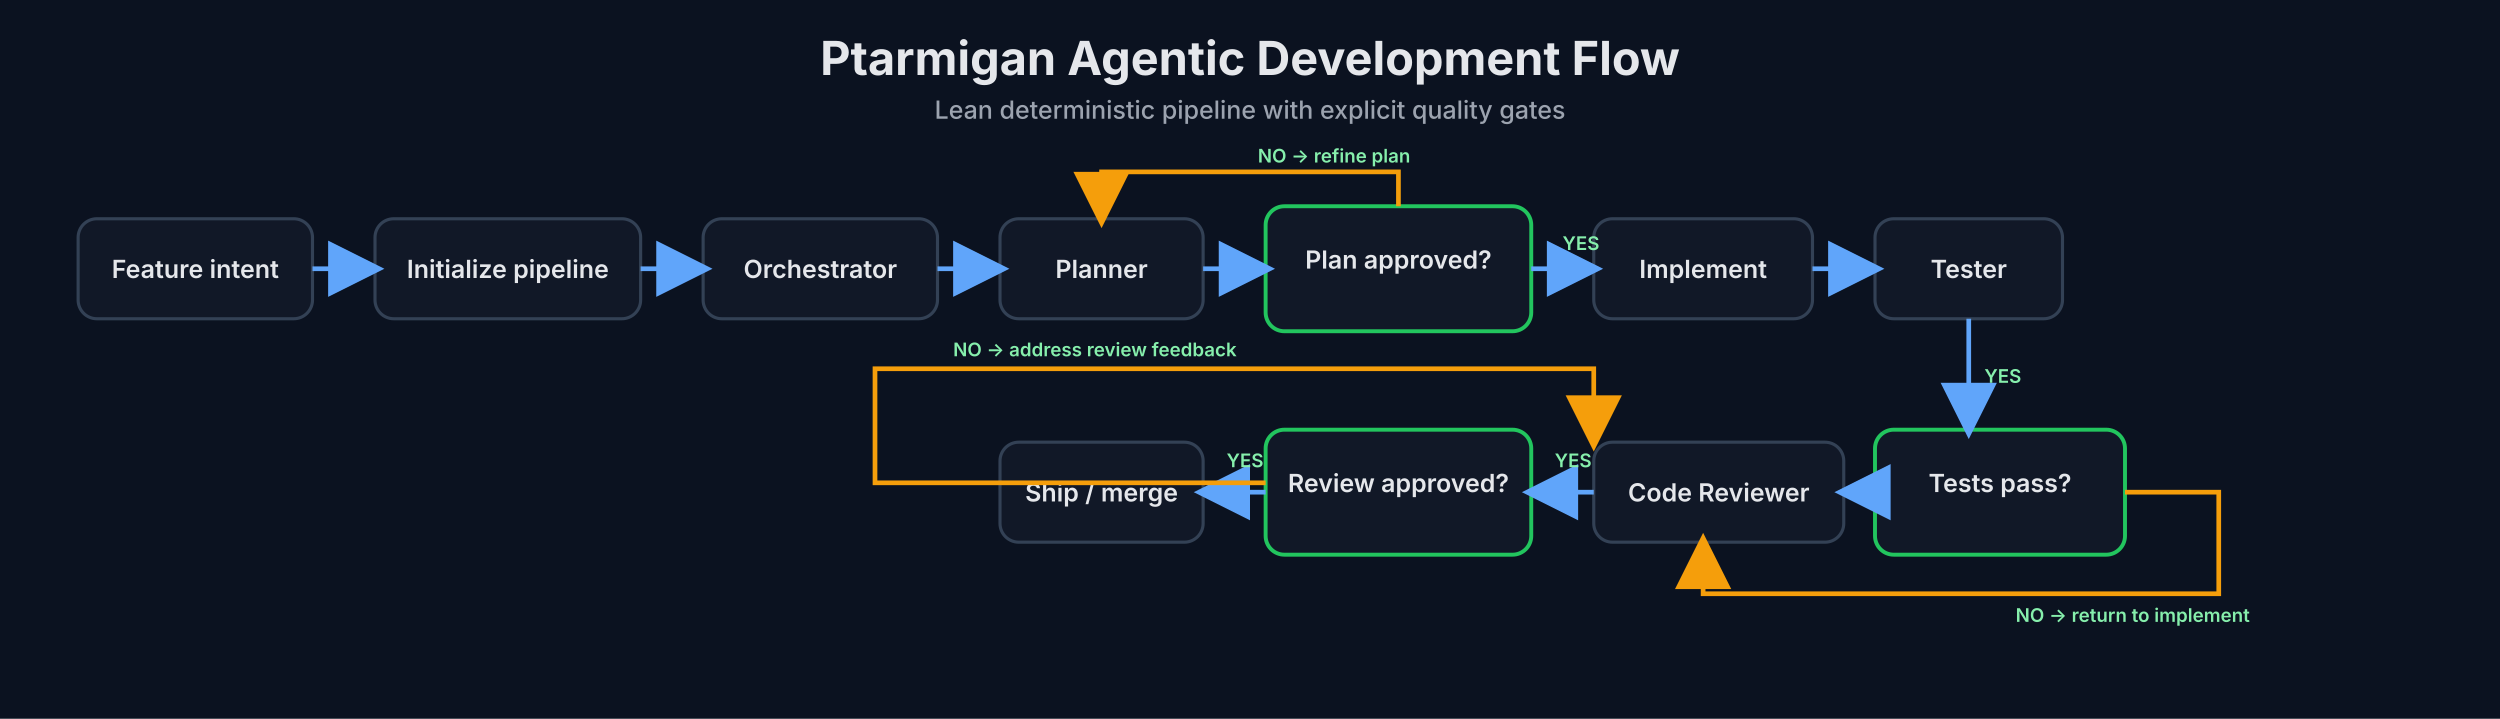
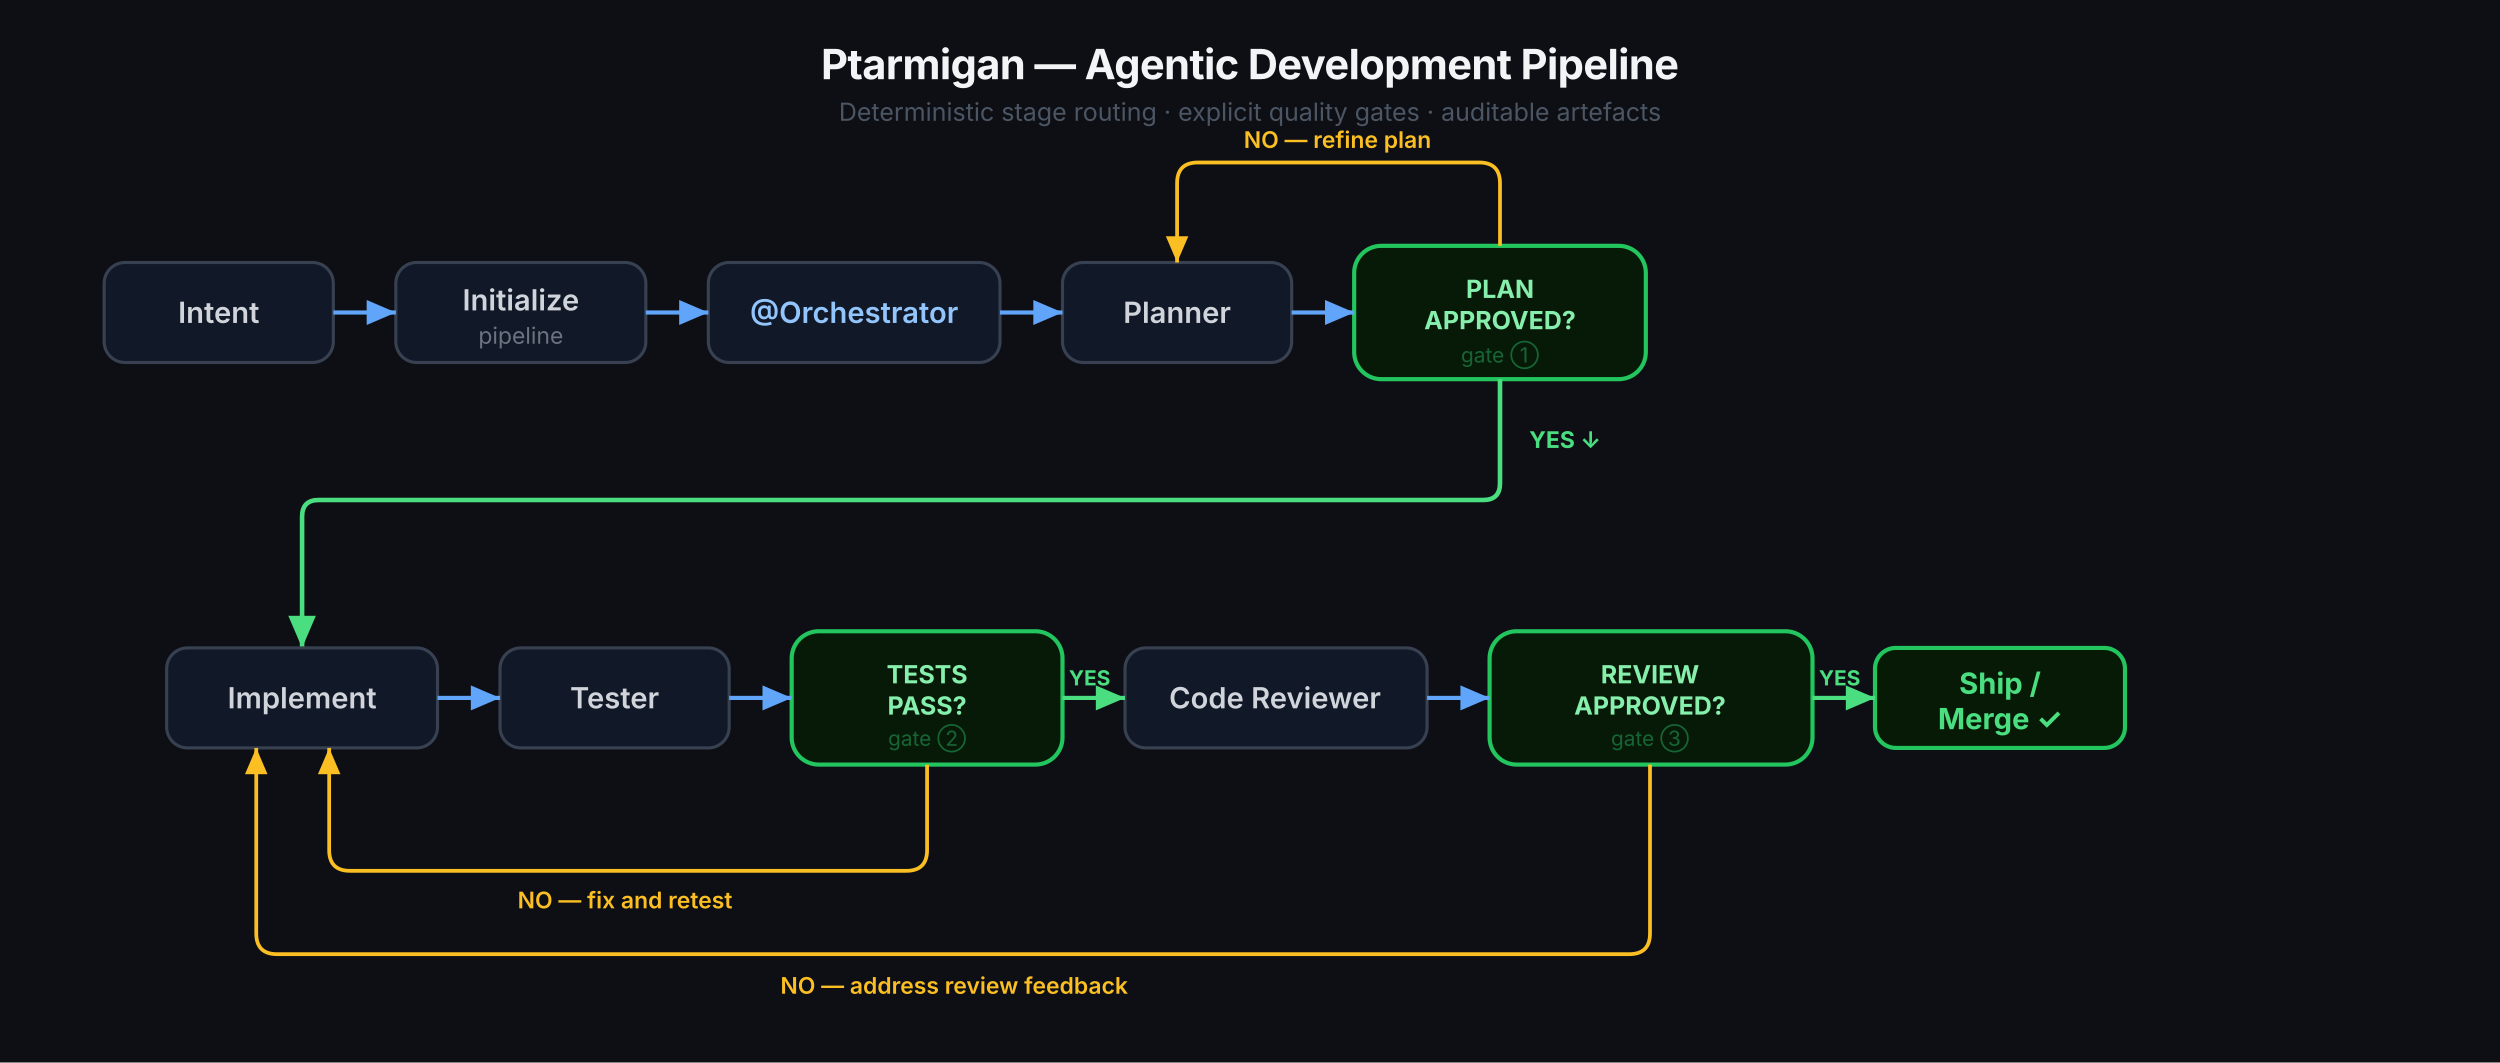
- <svg xmlns="http://www.w3.org/2000/svg" width="1600" height="460" viewBox="0 0 1600 460" role="img" aria-labelledby="title desc">
+ <svg xmlns="http://www.w3.org/2000/svg" viewBox="0 0 1200 510" width="1200" height="510" role="img" aria-labelledby="ptitle pdesc">
  <defs>
-     <style>
-       .bg { fill: #0b1220; }
-       .title { fill: #e5e7eb; font: 700 30px Inter, Segoe UI, Arial, sans-serif; }
-       .subtitle { fill: #9ca3af; font: 500 16px Inter, Segoe UI, Arial, sans-serif; }
-       .node { fill: #111827; stroke: #334155; stroke-width: 2; rx: 12; ry: 12; }
-       .gate { fill: #111827; stroke: #22c55e; stroke-width: 2.5; rx: 12; ry: 12; }
-       .nodeText { fill: #e5e7eb; font: 600 16px Inter, Segoe UI, Arial, sans-serif; text-anchor: middle; dominant-baseline: middle; }
-       .smallText { fill: #86efac; font: 600 12px Inter, Segoe UI, Arial, sans-serif; }
-       .line { stroke: #60a5fa; stroke-width: 3; fill: none; marker-end: url(#arrow); }
-       .loop { stroke: #f59e0b; stroke-width: 3; fill: none; marker-end: url(#arrowLoop); }
-     </style>
-     <marker id="arrow" markerWidth="12" markerHeight="12" refX="10" refY="6" orient="auto">
-       <path d="M0,0 L12,6 L0,12 Z" fill="#60a5fa" />
+     <marker id="ab" viewBox="0 0 8 8" markerWidth="8" markerHeight="8" refX="7" refY="4" orient="auto">
+       <path d="M0,1 L7,4 L0,7 Z" fill="#60a5fa" />
    </marker>
-     <marker id="arrowLoop" markerWidth="12" markerHeight="12" refX="10" refY="6" orient="auto">
-       <path d="M0,0 L12,6 L0,12 Z" fill="#f59e0b" />
+     <marker id="ag" viewBox="0 0 8 8" markerWidth="8" markerHeight="8" refX="7" refY="4" orient="auto">
+       <path d="M0,1 L7,4 L0,7 Z" fill="#4ade80" />
+     </marker>
+     <marker id="aa" viewBox="0 0 8 8" markerWidth="8" markerHeight="8" refX="7" refY="4" orient="auto">
+       <path d="M0,1 L7,4 L0,7 Z" fill="#fbbf24" />
    </marker>
  </defs>
-   <rect class="bg" x="0" y="0" width="1600" height="460" />
-   <text class="title" x="800" y="48" text-anchor="middle">Ptarmigan Agentic Development Flow</text>
-   <text class="subtitle" x="800" y="76" text-anchor="middle">Lean deterministic pipeline with explicit quality gates</text>
-   <rect class="node" x="50" y="140" width="150" height="64" />
-   <text class="nodeText" x="125" y="172">Feature intent</text>
-   <rect class="node" x="240" y="140" width="170" height="64" />
-   <text class="nodeText" x="325" y="172">Initialize pipeline</text>
-   <rect class="node" x="450" y="140" width="150" height="64" />
-   <text class="nodeText" x="525" y="172">Orchestrator</text>
-   <rect class="node" x="640" y="140" width="130" height="64" />
-   <text class="nodeText" x="705" y="172">Planner</text>
-   <rect class="gate" x="810" y="132" width="170" height="80" />
-   <text class="nodeText" x="895" y="166">Plan approved?</text>
-   <rect class="node" x="1020" y="140" width="140" height="64" />
-   <text class="nodeText" x="1090" y="172">Implement</text>
-   <rect class="node" x="1200" y="140" width="120" height="64" />
-   <text class="nodeText" x="1260" y="172">Tester</text>
-   <rect class="gate" x="1200" y="275" width="160" height="80" />
-   <text class="nodeText" x="1280" y="309">Tests pass?</text>
-   <rect class="node" x="1020" y="283" width="160" height="64" />
-   <text class="nodeText" x="1100" y="315">Code Reviewer</text>
-   <rect class="gate" x="810" y="275" width="170" height="80" />
-   <text class="nodeText" x="895" y="309">Review approved?</text>
-   <rect class="node" x="640" y="283" width="130" height="64" />
-   <text class="nodeText" x="705" y="315">Ship / merge</text>
-   <path class="line" d="M200 172 H240" />
-   <path class="line" d="M410 172 H450" />
-   <path class="line" d="M600 172 H640" />
-   <path class="line" d="M770 172 H810" />
-   <path class="line" d="M980 172 H1020" />
-   <path class="line" d="M1160 172 H1200" />
-   <path class="line" d="M1260 204 V275" />
-   <path class="line" d="M1200 315 H1180" />
-   <path class="line" d="M1020 315 H980" />
-   <path class="line" d="M810 315 H770" />
-   <text class="smallText" x="1000" y="160">YES</text>
-   <text class="smallText" x="1270" y="245">YES</text>
-   <text class="smallText" x="995" y="299">YES</text>
-   <text class="smallText" x="785" y="299">YES</text>
-   <path class="loop" d="M895 132 V110 H705 V140" />
-   <text class="smallText" x="805" y="104">NO → refine plan</text>
-   <path class="loop" d="M1360 315 H1420 V380 H1090 V347" />
-   <text class="smallText" x="1290" y="398">NO → return to implement</text>
-   <path class="loop" d="M810 309 H560 V236 H1020 V283" />
-   <text class="smallText" x="610" y="228">NO → address review feedback</text>
+   <rect width="1200" height="510" fill="#0d0f14" />
+   <text x="600" y="38" text-anchor="middle" fill="#f3f4f6" font-family="Inter, system-ui, sans-serif" font-size="20" font-weight="700" letter-spacing="-0.3">
+     Ptarmigan — Agentic Development Pipeline
+   </text>
+   <text x="600" y="58" text-anchor="middle" fill="#4b5563" font-family="Inter, system-ui, sans-serif" font-size="12">
+     Deterministic stage routing · explicit quality gates · auditable artefacts
+   </text>
+   <rect x="50" y="126" width="110" height="48" rx="10" fill="#111827" stroke="#374151" stroke-width="1.5" />
+   <text x="105" y="155" text-anchor="middle" fill="#d1d5db" font-family="Inter, system-ui, sans-serif" font-size="14" font-weight="600">Intent</text>
+   <rect x="190" y="126" width="120" height="48" rx="10" fill="#111827" stroke="#374151" stroke-width="1.5" />
+   <text x="250" y="149" text-anchor="middle" fill="#d1d5db" font-family="Inter, system-ui, sans-serif" font-size="14" font-weight="600">Initialize</text>
+   <text x="250" y="165" text-anchor="middle" fill="#6b7280" font-family="Inter, system-ui, sans-serif" font-size="11">pipeline</text>
+   <rect x="340" y="126" width="140" height="48" rx="10" fill="#111827" stroke="#374151" stroke-width="1.5" />
+   <text x="410" y="155" text-anchor="middle" fill="#93c5fd" font-family="Inter, system-ui, sans-serif" font-size="14" font-weight="600">@Orchestrator</text>
+   <rect x="510" y="126" width="110" height="48" rx="10" fill="#111827" stroke="#374151" stroke-width="1.5" />
+   <text x="565" y="155" text-anchor="middle" fill="#d1d5db" font-family="Inter, system-ui, sans-serif" font-size="14" font-weight="600">Planner</text>
+   <rect x="650" y="118" width="140" height="64" rx="13" fill="#071a07" stroke="#22c55e" stroke-width="2" />
+   <text x="720" y="143" text-anchor="middle" fill="#86efac" font-family="Inter, system-ui, sans-serif" font-size="12" font-weight="700">PLAN</text>
+   <text x="720" y="158" text-anchor="middle" fill="#86efac" font-family="Inter, system-ui, sans-serif" font-size="12" font-weight="700">APPROVED?</text>
+   <text x="720" y="174" text-anchor="middle" fill="#166534" font-family="Inter, system-ui, sans-serif" font-size="10">gate ①</text>
+   <path d="M160 150 H190" stroke="#60a5fa" stroke-width="2" fill="none" marker-end="url(#ab)" />
+   <path d="M310 150 H340" stroke="#60a5fa" stroke-width="2" fill="none" marker-end="url(#ab)" />
+   <path d="M480 150 H510" stroke="#60a5fa" stroke-width="2" fill="none" marker-end="url(#ab)" />
+   <path d="M620 150 H650" stroke="#60a5fa" stroke-width="2" fill="none" marker-end="url(#ab)" />
+   <path d="M720 118 V88 Q720 78 710 78 H575 Q565 78 565 88 V126" stroke="#fbbf24" stroke-width="1.8" fill="none" marker-end="url(#aa)" />
+   <text x="642" y="71" text-anchor="middle" fill="#fbbf24" font-family="Inter, system-ui, sans-serif" font-size="11" font-weight="600">NO — refine plan</text>
+   <path d="M720 182 V232 Q720 240 712 240 H153 Q145 240 145 248 V311" stroke="#4ade80" stroke-width="2.2" fill="none" marker-end="url(#ag)" />
+   <text x="734" y="215" fill="#4ade80" font-family="Inter, system-ui, sans-serif" font-size="11" font-weight="700">YES ↓</text>
+   <rect x="80" y="311" width="130" height="48" rx="10" fill="#111827" stroke="#374151" stroke-width="1.5" />
+   <text x="145" y="340" text-anchor="middle" fill="#d1d5db" font-family="Inter, system-ui, sans-serif" font-size="14" font-weight="600">Implement</text>
+   <rect x="240" y="311" width="110" height="48" rx="10" fill="#111827" stroke="#374151" stroke-width="1.5" />
+   <text x="295" y="340" text-anchor="middle" fill="#d1d5db" font-family="Inter, system-ui, sans-serif" font-size="14" font-weight="600">Tester</text>
+   <rect x="380" y="303" width="130" height="64" rx="13" fill="#071a07" stroke="#22c55e" stroke-width="2" />
+   <text x="445" y="328" text-anchor="middle" fill="#86efac" font-family="Inter, system-ui, sans-serif" font-size="12" font-weight="700">TESTS</text>
+   <text x="445" y="343" text-anchor="middle" fill="#86efac" font-family="Inter, system-ui, sans-serif" font-size="12" font-weight="700">PASS?</text>
+   <text x="445" y="358" text-anchor="middle" fill="#166534" font-family="Inter, system-ui, sans-serif" font-size="10">gate ②</text>
+   <rect x="540" y="311" width="145" height="48" rx="10" fill="#111827" stroke="#374151" stroke-width="1.5" />
+   <text x="612" y="340" text-anchor="middle" fill="#d1d5db" font-family="Inter, system-ui, sans-serif" font-size="14" font-weight="600">Code Reviewer</text>
+   <rect x="715" y="303" width="155" height="64" rx="13" fill="#071a07" stroke="#22c55e" stroke-width="2" />
+   <text x="792" y="328" text-anchor="middle" fill="#86efac" font-family="Inter, system-ui, sans-serif" font-size="12" font-weight="700">REVIEW</text>
+   <text x="792" y="343" text-anchor="middle" fill="#86efac" font-family="Inter, system-ui, sans-serif" font-size="12" font-weight="700">APPROVED?</text>
+   <text x="792" y="358" text-anchor="middle" fill="#166534" font-family="Inter, system-ui, sans-serif" font-size="10">gate ③</text>
+   <rect x="900" y="311" width="120" height="48" rx="10" fill="#061a06" stroke="#22c55e" stroke-width="2" />
+   <text x="960" y="333" text-anchor="middle" fill="#4ade80" font-family="Inter, system-ui, sans-serif" font-size="14" font-weight="700">Ship /</text>
+   <text x="960" y="350" text-anchor="middle" fill="#4ade80" font-family="Inter, system-ui, sans-serif" font-size="14" font-weight="700">Merge ✓</text>
+   <path d="M210 335 H240" stroke="#60a5fa" stroke-width="2" fill="none" marker-end="url(#ab)" />
+   <path d="M350 335 H380" stroke="#60a5fa" stroke-width="2" fill="none" marker-end="url(#ab)" />
+   <path d="M510 335 H540" stroke="#4ade80" stroke-width="2" fill="none" marker-end="url(#ag)" />
+   <text x="523" y="329" text-anchor="middle" fill="#4ade80" font-family="Inter, system-ui, sans-serif" font-size="10" font-weight="700">YES</text>
+   <path d="M685 335 H715" stroke="#60a5fa" stroke-width="2" fill="none" marker-end="url(#ab)" />
+   <path d="M870 335 H900" stroke="#4ade80" stroke-width="2" fill="none" marker-end="url(#ag)" />
+   <text x="883" y="329" text-anchor="middle" fill="#4ade80" font-family="Inter, system-ui, sans-serif" font-size="10" font-weight="700">YES</text>
+   <path d="M445 367 V408 Q445 418 435 418 H168 Q158 418 158 408 V359" stroke="#fbbf24" stroke-width="1.8" fill="none" marker-end="url(#aa)" />
+   <text x="300" y="436" text-anchor="middle" fill="#fbbf24" font-family="Inter, system-ui, sans-serif" font-size="11" font-weight="600">NO — fix and retest</text>
+   <path d="M792 367 V448 Q792 458 782 458 H133 Q123 458 123 448 V359" stroke="#fbbf24" stroke-width="1.8" fill="none" marker-end="url(#aa)" />
+   <text x="458" y="477" text-anchor="middle" fill="#fbbf24" font-family="Inter, system-ui, sans-serif" font-size="11" font-weight="600">NO — address review feedback</text>
</svg>
